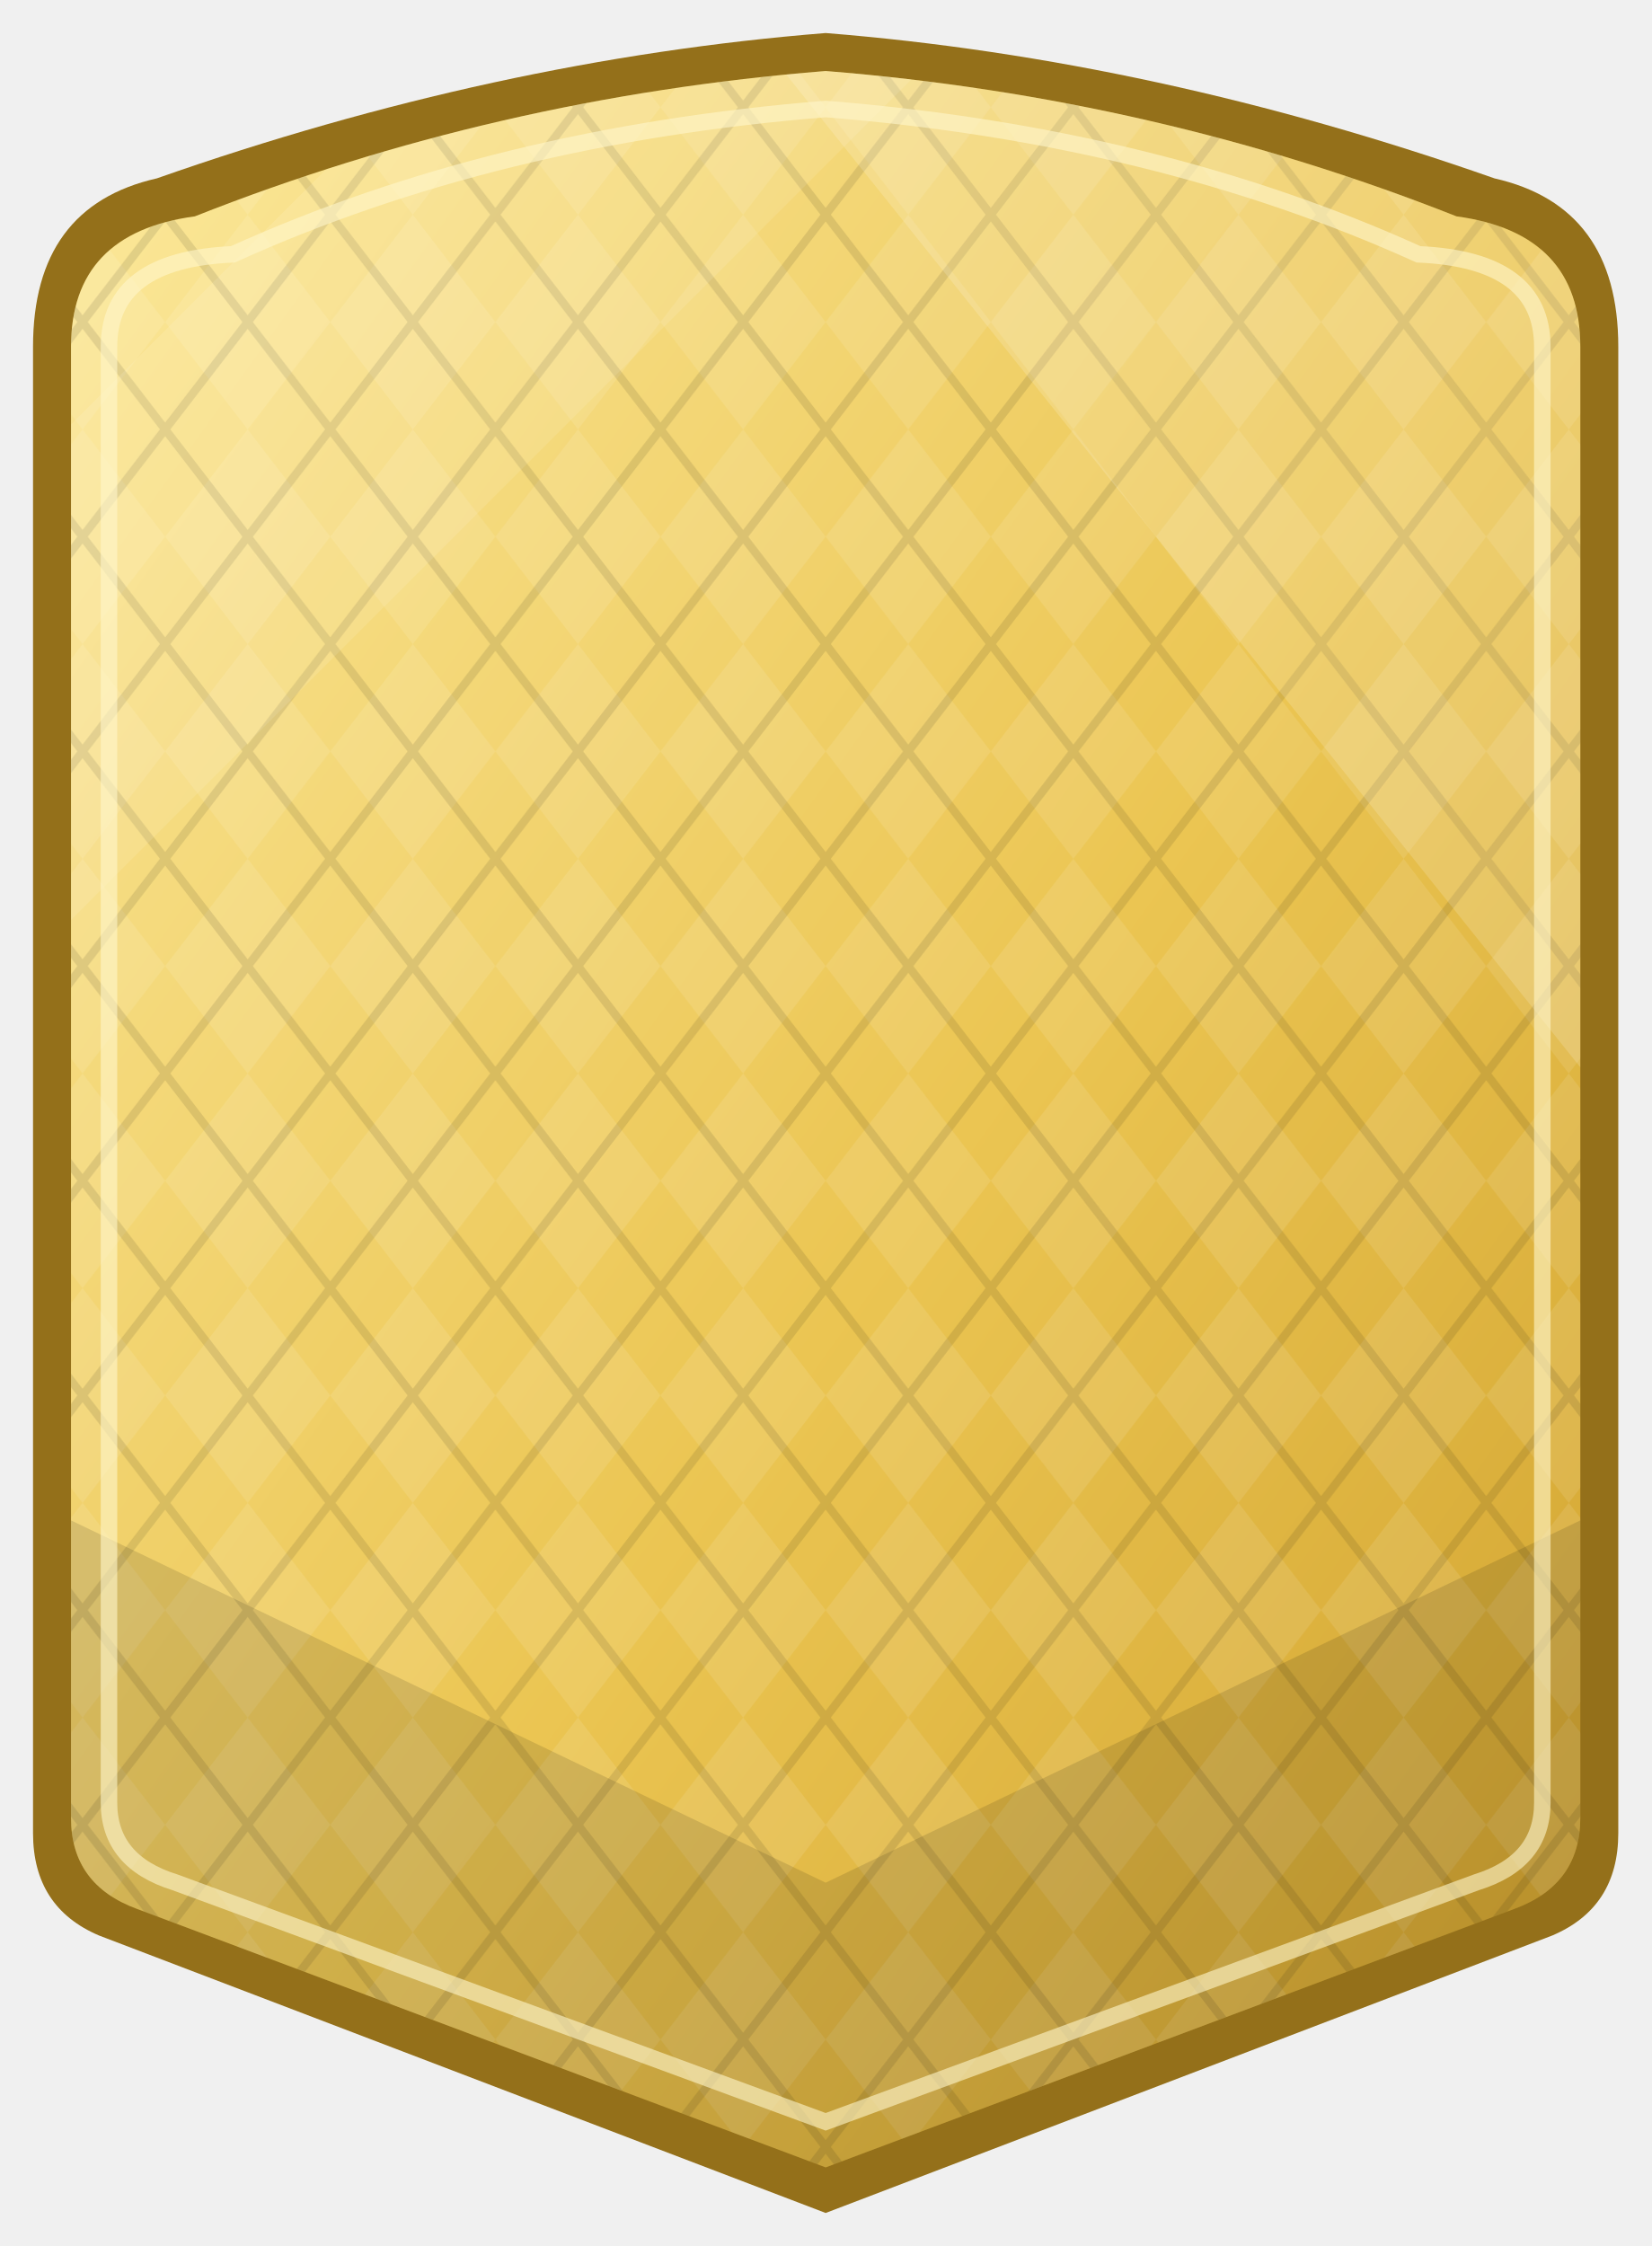
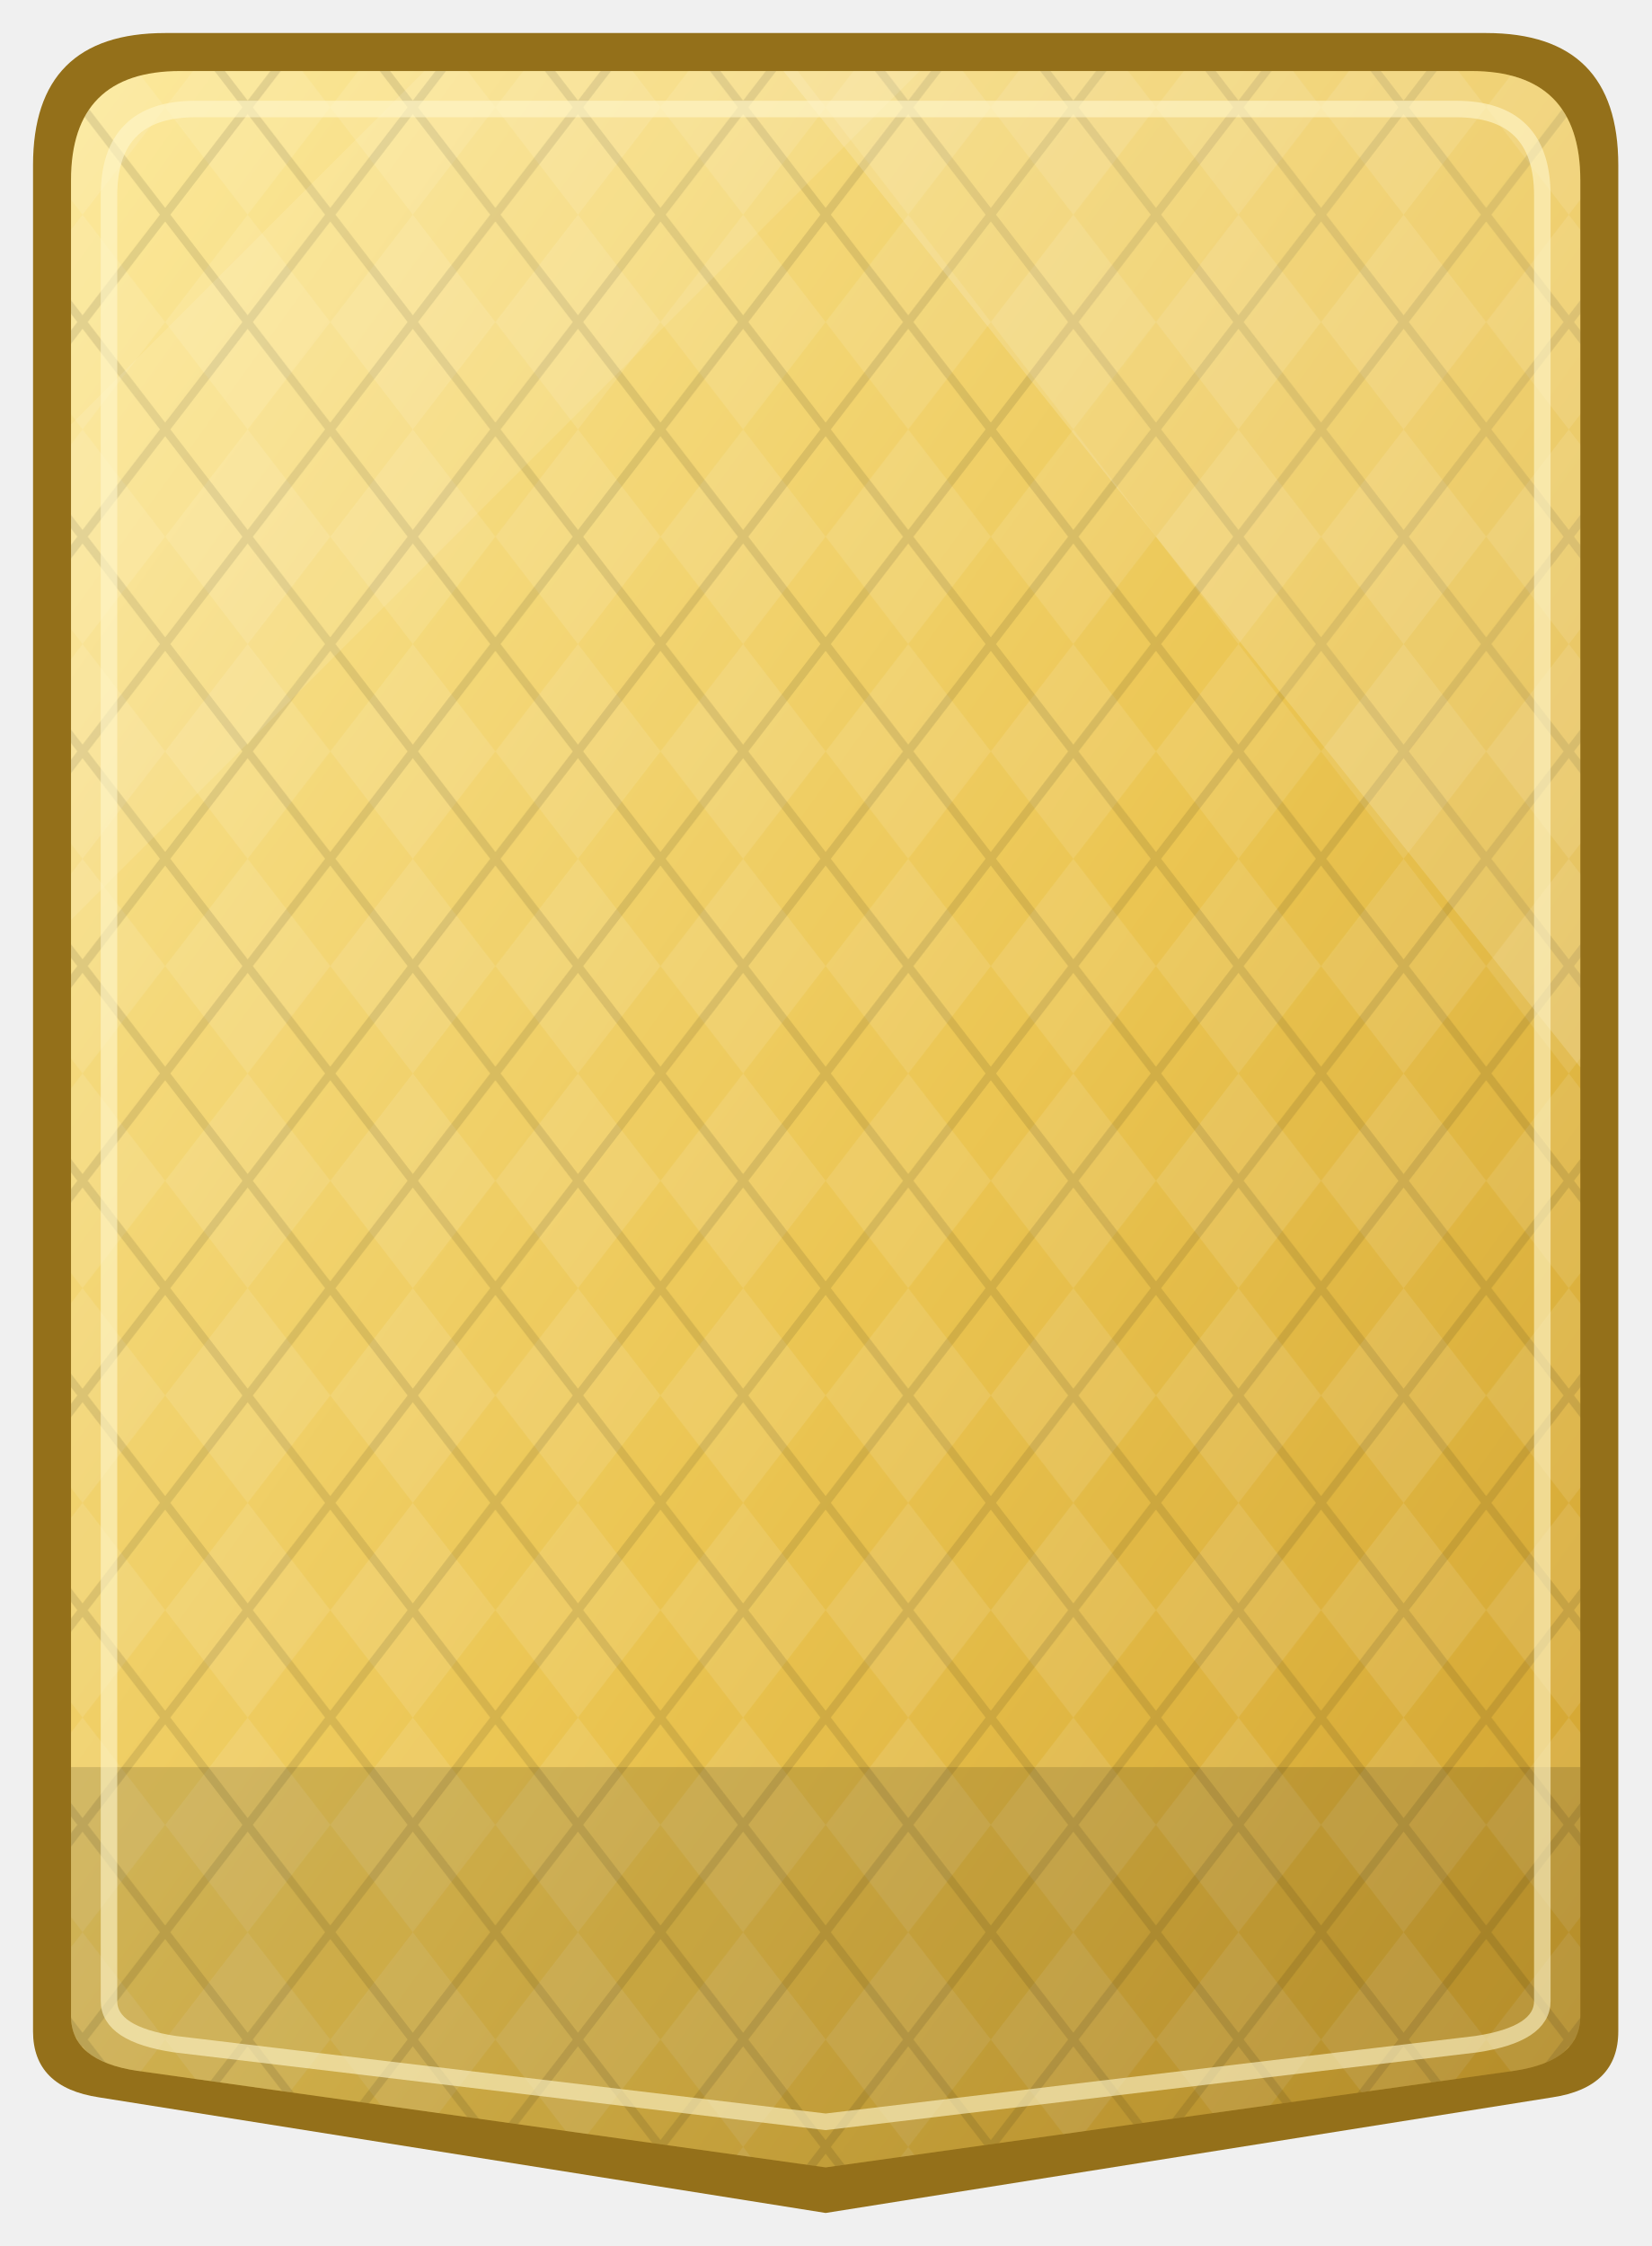
<svg xmlns="http://www.w3.org/2000/svg" viewBox="0 0 100 136" preserveAspectRatio="none">
  <defs>
    <linearGradient id="co" x1="0" y1="0" x2="1" y2="1">
      <stop offset="0" stop-color="#FCE99C" />
      <stop offset=".55" stop-color="#EBC552" />
      <stop offset="1" stop-color="#CFA02C" />
    </linearGradient>
    <clipPath id="ko">
-       <path d="M4.3 21Q4.3 14.11 11.8 13.1Q30 5.9 50 4.3Q70 5.9 88.2 13.1Q95.7 14.11 95.7 21V110.08Q95.7 114.12 91.7 115.59L50 131.24L8.3 115.59Q4.3 114.12 4.3 110.08Z" />
+       <path d="M4.3 10.92Q4.3 4.3 10.92 4.3H89.08Q95.7 4.3 95.7 10.92V122.08Q95.7 124.79 91.7 125.39L50 131.24L8.3 125.39Q4.3 124.79 4.3 122.08Z" />
    </clipPath>
    <pattern id="ro" width="10" height="13" patternUnits="userSpaceOnUse">
      <path d="M5 0l5 6.500-5 6.500-5-6.500z" fill="#fff" fill-opacity=".1" />
      <path d="M0 0l5 6.500M10 0 5 6.500M0 13l5-6.500M10 13 5 6.500" fill="none" stroke="#000" stroke-opacity=".1" stroke-width=".5" />
    </pattern>
  </defs>
-   <path d="M2 21Q2 12.5 9.5 10.8Q30 3.6 50 2Q70 3.6 90.5 10.8Q98 12.5 98 21V111Q98 115.5 94 117.2L50 134L6 117.2Q2 115.5 2 111Z" fill="#94701A" />
-   <path d="M4.3 21Q4.3 14.11 11.8 13.1Q30 5.9 50 4.3Q70 5.9 88.2 13.1Q95.7 14.11 95.7 21V110.08Q95.7 114.12 91.7 115.59L50 131.24L8.3 115.59Q4.3 114.12 4.3 110.08Z" fill="url(#co)" />
+   <path d="M2 10Q2 2 10 2H90Q98 2 98 10V123Q98 126.4 94 127L50 134L6 127Q2 126.4 2 123Z" fill="#94701A" />
+   <path d="M4.3 10.92Q4.3 4.3 10.92 4.3H89.08Q95.7 4.3 95.7 10.92V122.08Q95.7 124.79 91.7 125.39L50 131.24L8.3 125.39Q4.3 124.79 4.3 122.08Z" fill="url(#co)" />
  <g clip-path="url(#ko)">
    <rect width="100" height="136" fill="url(#ro)" />
    <path d="M44 0h56v70z" fill="#fff" fill-opacity=".16" />
    <path d="M0 60 60 0H30L0 30z" fill="#fff" fill-opacity=".1" />
-     <path d="M0 90l50 24 50-24v46H0z" fill="#000" fill-opacity=".12" />
+     <path d="M0 107h100v29H0z" fill="#000" fill-opacity=".13" />
  </g>
-   <path d="M6.6 21Q6.6 15.72 14.1 15.4Q30 8.2 50 6.6Q70 8.2 85.9 15.4Q93.4 15.72 93.4 21V109.16Q93.4 112.74 89.4 113.98L50 128.48L10.6 113.98Q6.6 112.74 6.6 109.16Z" fill="none" stroke="#FFF7CC" stroke-opacity=".6" stroke-width="1" />
+   <path d="M6.6 11.84Q6.6 6.6 11.84 6.6H88.16Q93.4 6.6 93.4 11.84V121.16Q93.4 123.18 89.4 123.78L50 128.48L10.6 123.78Q6.6 123.18 6.6 121.16Z" fill="none" stroke="#FFF7CC" stroke-opacity=".6" stroke-width="1" />
</svg>
